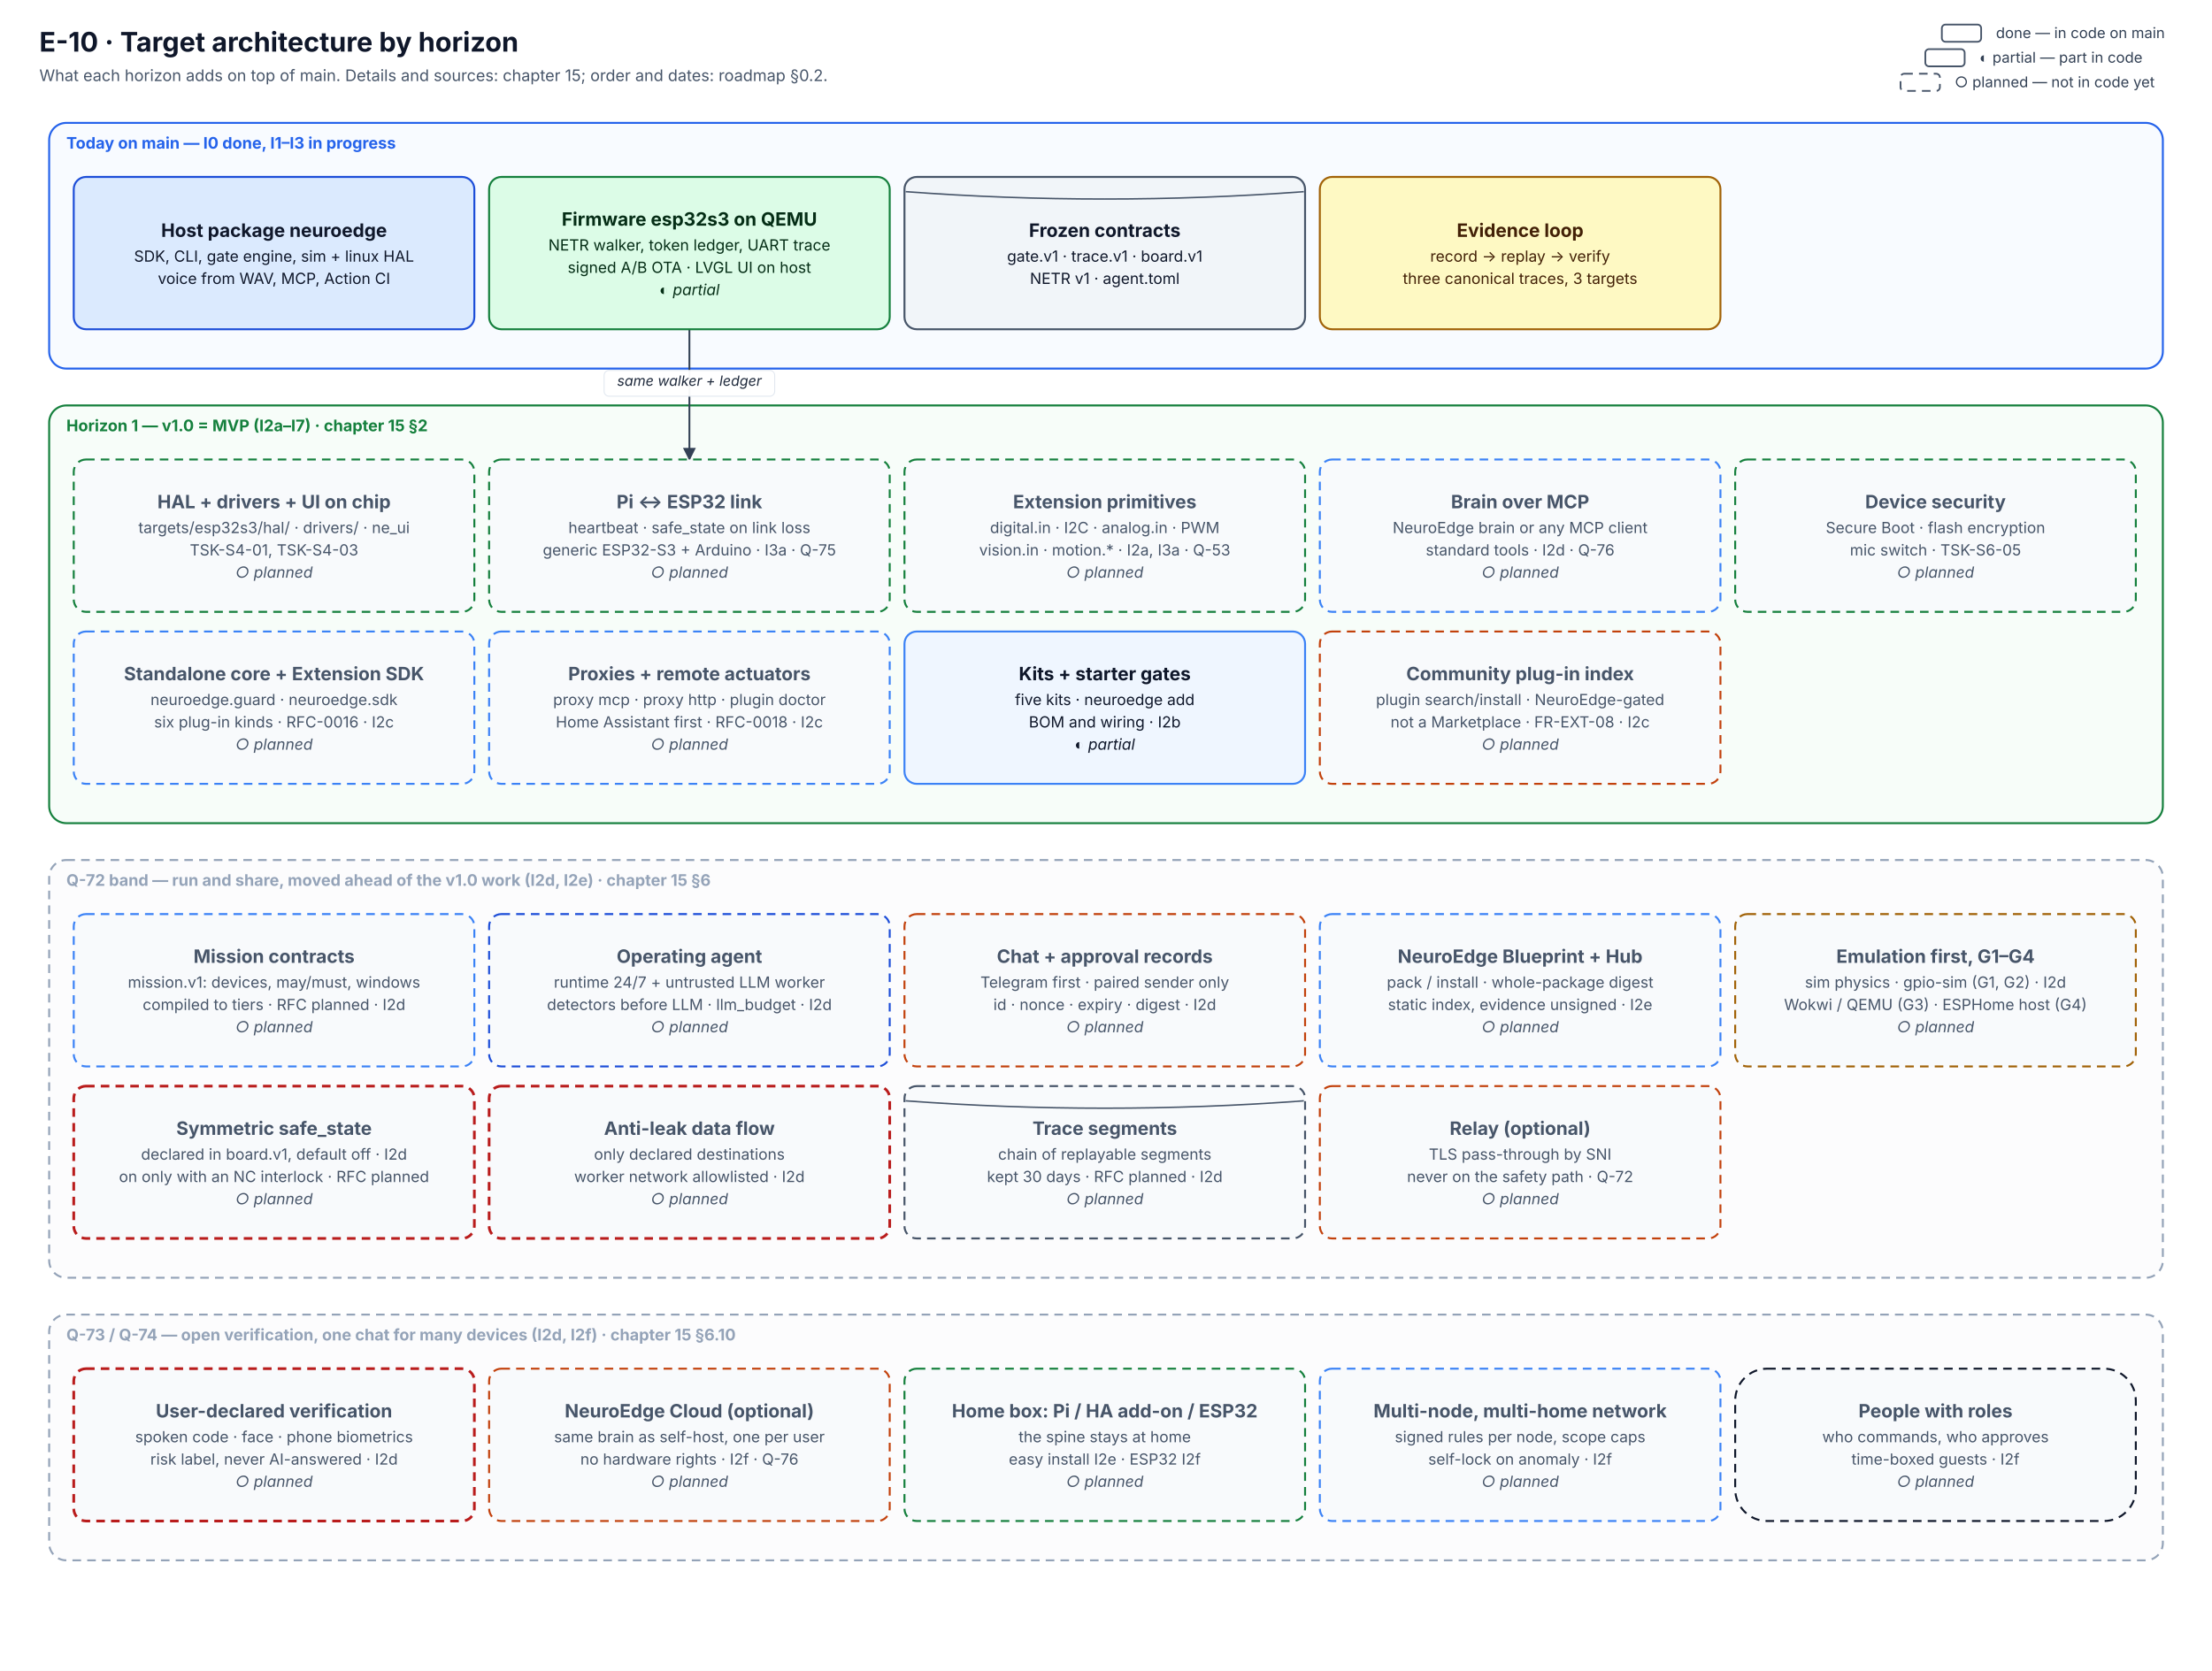
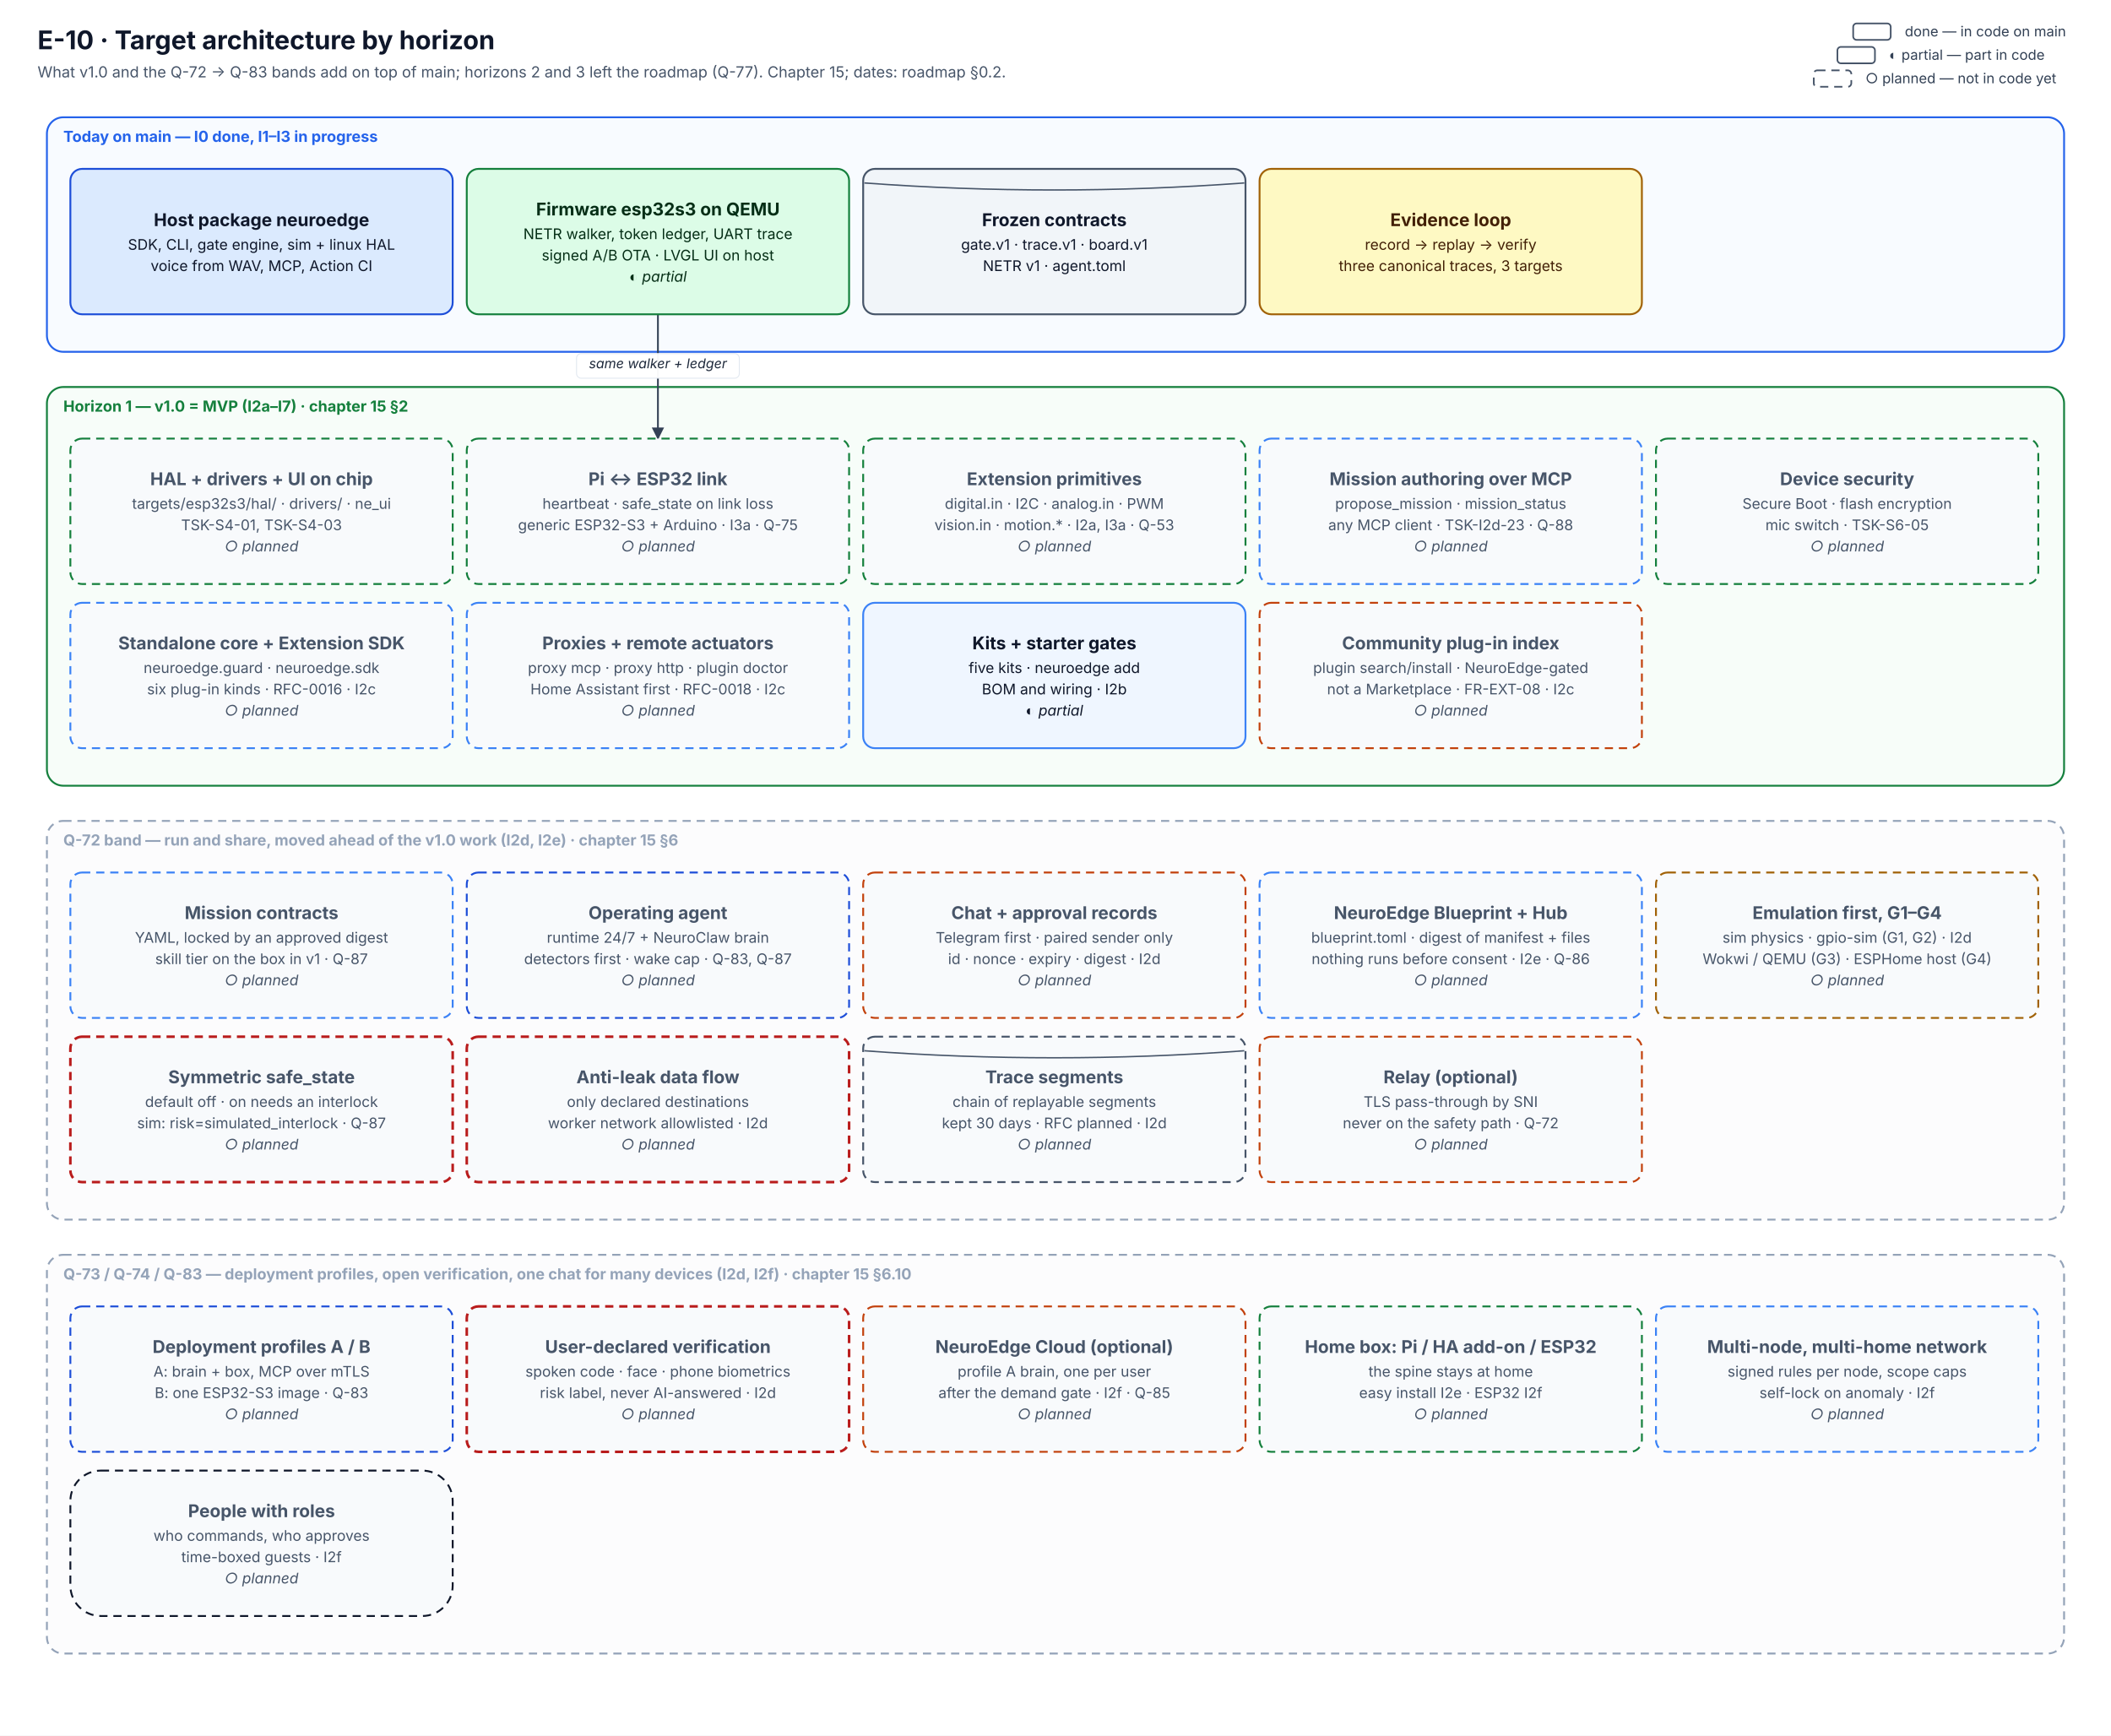
- <svg xmlns="http://www.w3.org/2000/svg" viewBox="0 0 1800 1360" width="1800" height="1360" font-family="Inter, 'Segoe UI', system-ui, -apple-system, Roboto, Helvetica, Arial, sans-serif" role="img" aria-labelledby="E-10-target-horizons-title E-10-target-horizons-desc">
+ <svg xmlns="http://www.w3.org/2000/svg" viewBox="0 0 1800 1480" width="1800" height="1480" font-family="Inter, 'Segoe UI', system-ui, -apple-system, Roboto, Helvetica, Arial, sans-serif" role="img" aria-labelledby="E-10-target-horizons-title E-10-target-horizons-desc">
  <defs>
    <marker id="arr" viewBox="0 0 10 10" refX="9" refY="5" markerWidth="7" markerHeight="7" orient="auto-start-reverse">
      <path d="M0,0 L10,5 L0,10 z" fill="#334155" />
    </marker>
  </defs>
-   <rect width="1800" height="1360" fill="#ffffff" />
+   <rect width="1800" height="1480" fill="#ffffff" />
  <text x="32.0" y="42.0" font-size="22" fill="#0f172a" text-anchor="start" font-weight="700">E-10 · Target architecture by horizon</text>
-   <text x="32.0" y="66.0" font-size="13" fill="#475569" text-anchor="start">What each horizon adds on top of main. Details and sources: chapter 15; order and dates: roadmap §0.2.</text>
+   <text x="32.0" y="66.0" font-size="13" fill="#475569" text-anchor="start">What v1.0 and the Q-72 → Q-83 bands add on top of main; horizons 2 and 3 left the roadmap (Q-77). Chapter 15; dates: roadmap §0.2.</text>
  <rect x="40" y="100" width="1720" height="200" rx="14" fill="#f8fbff" stroke="#2563eb" stroke-width="1.6" />
  <text x="54.0" y="121.0" font-size="13" fill="#2563eb" text-anchor="start" font-weight="700">Today on main — I0 done, I1–I3 in progress</text>
  <rect x="40" y="330" width="1720" height="340" rx="14" fill="#f7fdf9" stroke="#15803d" stroke-width="1.6" />
  <text x="54.0" y="351.0" font-size="13" fill="#15803d" text-anchor="start" font-weight="700">Horizon 1 — v1.0 = MVP (I2a–I7) · chapter 15 §2</text>
  <rect x="40" y="700" width="1720" height="340" rx="14" fill="#fcfcfd" stroke="#94a3b8" stroke-width="1.6" stroke-dasharray="7 5" />
  <text x="54.0" y="721.0" font-size="13" fill="#94a3b8" text-anchor="start" font-weight="700">Q-72 band — run and share, moved ahead of the v1.0 work (I2d, I2e) · chapter 15 §6</text>
-   <rect x="40" y="1070" width="1720" height="200" rx="14" fill="#fcfcfd" stroke="#94a3b8" stroke-width="1.6" stroke-dasharray="7 5" />
-   <text x="54.0" y="1091.0" font-size="13" fill="#94a3b8" text-anchor="start" font-weight="700">Q-73 / Q-74 — open verification, one chat for many devices (I2d, I2f) · chapter 15 §6.10</text>
+   <rect x="40" y="1070" width="1720" height="340" rx="14" fill="#fcfcfd" stroke="#94a3b8" stroke-width="1.6" stroke-dasharray="7 5" />
+   <text x="54.0" y="1091.0" font-size="13" fill="#94a3b8" text-anchor="start" font-weight="700">Q-73 / Q-74 / Q-83 — deployment profiles, open verification, one chat for many devices (I2d, I2f) · chapter 15 §6.10</text>
  <path d="M561.0,268.0 L561.0,374.0" fill="none" stroke="#334155" stroke-width="1.5" marker-end="url(#arr)" />
  <rect x="60" y="144" width="326" height="124" rx="10" fill="#dbeafe" stroke="#1d4ed8" stroke-width="1.6" />
  <text x="223.0" y="192.8" font-size="15" fill="#0f172a" text-anchor="middle" font-weight="700">Host package neuroedge</text>
  <text x="223.0" y="213.0" font-size="12.5" fill="#0f172a" text-anchor="middle">SDK, CLI, gate engine, sim + linux HAL</text>
  <text x="223.0" y="231.1" font-size="12.5" fill="#0f172a" text-anchor="middle">voice from WAV, MCP, Action CI</text>
  <rect x="398" y="144" width="326" height="124" rx="10" fill="#dcfce7" stroke="#15803d" stroke-width="1.6" />
  <text x="561.0" y="183.7" font-size="15" fill="#052e16" text-anchor="middle" font-weight="700">Firmware esp32s3 on QEMU</text>
  <text x="561.0" y="203.9" font-size="12.5" fill="#052e16" text-anchor="middle">NETR walker, token ledger, UART trace</text>
  <text x="561.0" y="222.1" font-size="12.5" fill="#052e16" text-anchor="middle">signed A/B OTA · LVGL UI on host</text>
  <text x="561.0" y="240.2" font-size="12.5" fill="#052e16" text-anchor="middle" font-style="italic">◐ partial</text>
  <rect x="736" y="144" width="326" height="124" rx="10" fill="#f1f5f9" stroke="#475569" stroke-width="1.6" />
  <path d="M737,156 Q899.0,168 1061,156" fill="none" stroke="#475569" stroke-width="1.2" />
  <text x="899.0" y="192.8" font-size="15" fill="#0f172a" text-anchor="middle" font-weight="700">Frozen contracts</text>
  <text x="899.0" y="213.0" font-size="12.5" fill="#0f172a" text-anchor="middle">gate.v1 · trace.v1 · board.v1</text>
  <text x="899.0" y="231.1" font-size="12.5" fill="#0f172a" text-anchor="middle">NETR v1 · agent.toml</text>
  <rect x="1074" y="144" width="326" height="124" rx="10" fill="#fef9c3" stroke="#a16207" stroke-width="1.6" />
  <text x="1237.0" y="192.8" font-size="15" fill="#422006" text-anchor="middle" font-weight="700">Evidence loop</text>
  <text x="1237.0" y="213.0" font-size="12.5" fill="#422006" text-anchor="middle">record → replay → verify</text>
  <text x="1237.0" y="231.1" font-size="12.5" fill="#422006" text-anchor="middle">three canonical traces, 3 targets</text>
  <rect x="60" y="374" width="326" height="124" rx="10" fill="#f8fafc" stroke="#15803d" stroke-width="1.6" stroke-dasharray="7 5" />
  <text x="223.0" y="413.7" font-size="15" fill="#475569" text-anchor="middle" font-weight="700">HAL + drivers + UI on chip</text>
  <text x="223.0" y="433.9" font-size="12.5" fill="#475569" text-anchor="middle">targets/esp32s3/hal/ · drivers/ · ne_ui</text>
  <text x="223.0" y="452.1" font-size="12.5" fill="#475569" text-anchor="middle">TSK-S4-01, TSK-S4-03</text>
  <text x="223.0" y="470.2" font-size="12.5" fill="#475569" text-anchor="middle" font-style="italic">○ planned</text>
  <rect x="398" y="374" width="326" height="124" rx="10" fill="#f8fafc" stroke="#15803d" stroke-width="1.6" stroke-dasharray="7 5" />
  <text x="561.0" y="413.7" font-size="15" fill="#475569" text-anchor="middle" font-weight="700">Pi ↔ ESP32 link</text>
  <text x="561.0" y="433.9" font-size="12.5" fill="#475569" text-anchor="middle">heartbeat · safe_state on link loss</text>
  <text x="561.0" y="452.1" font-size="12.5" fill="#475569" text-anchor="middle">generic ESP32-S3 + Arduino · I3a · Q-75</text>
  <text x="561.0" y="470.2" font-size="12.5" fill="#475569" text-anchor="middle" font-style="italic">○ planned</text>
  <rect x="736" y="374" width="326" height="124" rx="10" fill="#f8fafc" stroke="#15803d" stroke-width="1.6" stroke-dasharray="7 5" />
  <text x="899.0" y="413.7" font-size="15" fill="#475569" text-anchor="middle" font-weight="700">Extension primitives</text>
  <text x="899.0" y="433.9" font-size="12.5" fill="#475569" text-anchor="middle">digital.in · I2C · analog.in · PWM</text>
  <text x="899.0" y="452.1" font-size="12.5" fill="#475569" text-anchor="middle">vision.in · motion.* · I2a, I3a · Q-53</text>
  <text x="899.0" y="470.2" font-size="12.5" fill="#475569" text-anchor="middle" font-style="italic">○ planned</text>
  <rect x="1074" y="374" width="326" height="124" rx="10" fill="#f8fafc" stroke="#3b82f6" stroke-width="1.6" stroke-dasharray="7 5" />
-   <text x="1237.0" y="413.7" font-size="15" fill="#475569" text-anchor="middle" font-weight="700">Brain over MCP</text>
-   <text x="1237.0" y="433.9" font-size="12.5" fill="#475569" text-anchor="middle">NeuroEdge brain or any MCP client</text>
-   <text x="1237.0" y="452.1" font-size="12.5" fill="#475569" text-anchor="middle">standard tools · I2d · Q-76</text>
+   <text x="1237.0" y="413.7" font-size="15" fill="#475569" text-anchor="middle" font-weight="700">Mission authoring over MCP</text>
+   <text x="1237.0" y="433.9" font-size="12.5" fill="#475569" text-anchor="middle">propose_mission · mission_status</text>
+   <text x="1237.0" y="452.1" font-size="12.5" fill="#475569" text-anchor="middle">any MCP client · TSK-I2d-23 · Q-88</text>
  <text x="1237.0" y="470.2" font-size="12.5" fill="#475569" text-anchor="middle" font-style="italic">○ planned</text>
  <rect x="1412" y="374" width="326" height="124" rx="10" fill="#f8fafc" stroke="#15803d" stroke-width="1.6" stroke-dasharray="7 5" />
  <text x="1575.0" y="413.7" font-size="15" fill="#475569" text-anchor="middle" font-weight="700">Device security</text>
  <text x="1575.0" y="433.9" font-size="12.5" fill="#475569" text-anchor="middle">Secure Boot · flash encryption</text>
  <text x="1575.0" y="452.1" font-size="12.5" fill="#475569" text-anchor="middle">mic switch · TSK-S6-05</text>
  <text x="1575.0" y="470.2" font-size="12.5" fill="#475569" text-anchor="middle" font-style="italic">○ planned</text>
  <rect x="60" y="514" width="326" height="124" rx="10" fill="#f8fafc" stroke="#3b82f6" stroke-width="1.6" stroke-dasharray="7 5" />
  <text x="223.0" y="553.7" font-size="15" fill="#475569" text-anchor="middle" font-weight="700">Standalone core + Extension SDK</text>
  <text x="223.0" y="573.9" font-size="12.5" fill="#475569" text-anchor="middle">neuroedge.guard · neuroedge.sdk</text>
  <text x="223.0" y="592.1" font-size="12.5" fill="#475569" text-anchor="middle">six plug-in kinds · RFC-0016 · I2c</text>
  <text x="223.0" y="610.2" font-size="12.5" fill="#475569" text-anchor="middle" font-style="italic">○ planned</text>
  <rect x="398" y="514" width="326" height="124" rx="10" fill="#f8fafc" stroke="#3b82f6" stroke-width="1.6" stroke-dasharray="7 5" />
  <text x="561.0" y="553.7" font-size="15" fill="#475569" text-anchor="middle" font-weight="700">Proxies + remote actuators</text>
  <text x="561.0" y="573.9" font-size="12.5" fill="#475569" text-anchor="middle">proxy mcp · proxy http · plugin doctor</text>
  <text x="561.0" y="592.1" font-size="12.5" fill="#475569" text-anchor="middle">Home Assistant first · RFC-0018 · I2c</text>
  <text x="561.0" y="610.2" font-size="12.5" fill="#475569" text-anchor="middle" font-style="italic">○ planned</text>
  <rect x="736" y="514" width="326" height="124" rx="10" fill="#eff6ff" stroke="#3b82f6" stroke-width="1.6" />
  <text x="899.0" y="553.7" font-size="15" fill="#0f172a" text-anchor="middle" font-weight="700">Kits + starter gates</text>
  <text x="899.0" y="573.9" font-size="12.5" fill="#0f172a" text-anchor="middle">five kits · neuroedge add</text>
  <text x="899.0" y="592.1" font-size="12.5" fill="#0f172a" text-anchor="middle">BOM and wiring · I2b</text>
  <text x="899.0" y="610.2" font-size="12.5" fill="#0f172a" text-anchor="middle" font-style="italic">◐ partial</text>
  <rect x="1074" y="514" width="326" height="124" rx="10" fill="#f8fafc" stroke="#c2410c" stroke-width="1.6" stroke-dasharray="7 5" />
  <text x="1237.0" y="553.7" font-size="15" fill="#475569" text-anchor="middle" font-weight="700">Community plug-in index</text>
  <text x="1237.0" y="573.9" font-size="12.5" fill="#475569" text-anchor="middle">plugin search/install · NeuroEdge-gated</text>
  <text x="1237.0" y="592.1" font-size="12.5" fill="#475569" text-anchor="middle">not a Marketplace · FR-EXT-08 · I2c</text>
  <text x="1237.0" y="610.2" font-size="12.5" fill="#475569" text-anchor="middle" font-style="italic">○ planned</text>
  <rect x="60" y="744" width="326" height="124" rx="10" fill="#f8fafc" stroke="#3b82f6" stroke-width="1.6" stroke-dasharray="7 5" />
  <text x="223.0" y="783.7" font-size="15" fill="#475569" text-anchor="middle" font-weight="700">Mission contracts</text>
-   <text x="223.0" y="803.9" font-size="12.5" fill="#475569" text-anchor="middle">mission.v1: devices, may/must, windows</text>
-   <text x="223.0" y="822.1" font-size="12.5" fill="#475569" text-anchor="middle">compiled to tiers · RFC planned · I2d</text>
+   <text x="223.0" y="803.9" font-size="12.5" fill="#475569" text-anchor="middle">YAML, locked by an approved digest</text>
+   <text x="223.0" y="822.1" font-size="12.5" fill="#475569" text-anchor="middle">skill tier on the box in v1 · Q-87</text>
  <text x="223.0" y="840.2" font-size="12.5" fill="#475569" text-anchor="middle" font-style="italic">○ planned</text>
  <rect x="398" y="744" width="326" height="124" rx="10" fill="#f8fafc" stroke="#1d4ed8" stroke-width="1.6" stroke-dasharray="7 5" />
  <text x="561.0" y="783.7" font-size="15" fill="#475569" text-anchor="middle" font-weight="700">Operating agent</text>
-   <text x="561.0" y="803.9" font-size="12.5" fill="#475569" text-anchor="middle">runtime 24/7 + untrusted LLM worker</text>
-   <text x="561.0" y="822.1" font-size="12.5" fill="#475569" text-anchor="middle">detectors before LLM · llm_budget · I2d</text>
+   <text x="561.0" y="803.9" font-size="12.5" fill="#475569" text-anchor="middle">runtime 24/7 + NeuroClaw brain</text>
+   <text x="561.0" y="822.1" font-size="12.5" fill="#475569" text-anchor="middle">detectors first · wake cap · Q-83, Q-87</text>
  <text x="561.0" y="840.2" font-size="12.5" fill="#475569" text-anchor="middle" font-style="italic">○ planned</text>
  <rect x="736" y="744" width="326" height="124" rx="10" fill="#f8fafc" stroke="#c2410c" stroke-width="1.6" stroke-dasharray="7 5" />
  <text x="899.0" y="783.7" font-size="15" fill="#475569" text-anchor="middle" font-weight="700">Chat + approval records</text>
  <text x="899.0" y="803.9" font-size="12.5" fill="#475569" text-anchor="middle">Telegram first · paired sender only</text>
  <text x="899.0" y="822.1" font-size="12.5" fill="#475569" text-anchor="middle">id · nonce · expiry · digest · I2d</text>
  <text x="899.0" y="840.2" font-size="12.5" fill="#475569" text-anchor="middle" font-style="italic">○ planned</text>
  <rect x="1074" y="744" width="326" height="124" rx="10" fill="#f8fafc" stroke="#3b82f6" stroke-width="1.6" stroke-dasharray="7 5" />
  <text x="1237.0" y="783.7" font-size="15" fill="#475569" text-anchor="middle" font-weight="700">NeuroEdge Blueprint + Hub</text>
-   <text x="1237.0" y="803.9" font-size="12.5" fill="#475569" text-anchor="middle">pack / install · whole-package digest</text>
-   <text x="1237.0" y="822.1" font-size="12.5" fill="#475569" text-anchor="middle">static index, evidence unsigned · I2e</text>
+   <text x="1237.0" y="803.9" font-size="12.5" fill="#475569" text-anchor="middle">blueprint.toml · digest of manifest + files</text>
+   <text x="1237.0" y="822.1" font-size="12.5" fill="#475569" text-anchor="middle">nothing runs before consent · I2e · Q-86</text>
  <text x="1237.0" y="840.2" font-size="12.5" fill="#475569" text-anchor="middle" font-style="italic">○ planned</text>
  <rect x="1412" y="744" width="326" height="124" rx="10" fill="#f8fafc" stroke="#a16207" stroke-width="1.6" stroke-dasharray="7 5" />
  <text x="1575.0" y="783.7" font-size="15" fill="#475569" text-anchor="middle" font-weight="700">Emulation first, G1–G4</text>
  <text x="1575.0" y="803.9" font-size="12.5" fill="#475569" text-anchor="middle">sim physics · gpio-sim (G1, G2) · I2d</text>
  <text x="1575.0" y="822.1" font-size="12.5" fill="#475569" text-anchor="middle">Wokwi / QEMU (G3) · ESPHome host (G4)</text>
  <text x="1575.0" y="840.2" font-size="12.5" fill="#475569" text-anchor="middle" font-style="italic">○ planned</text>
  <rect x="60" y="884" width="326" height="124" rx="10" fill="#f8fafc" stroke="#b91c1c" stroke-width="2.2" stroke-dasharray="7 5" />
  <text x="223.0" y="923.7" font-size="15" fill="#475569" text-anchor="middle" font-weight="700">Symmetric safe_state</text>
-   <text x="223.0" y="943.9" font-size="12.5" fill="#475569" text-anchor="middle">declared in board.v1, default off · I2d</text>
-   <text x="223.0" y="962.1" font-size="12.5" fill="#475569" text-anchor="middle">on only with an NC interlock · RFC planned</text>
+   <text x="223.0" y="943.9" font-size="12.5" fill="#475569" text-anchor="middle">default off · on needs an interlock</text>
+   <text x="223.0" y="962.1" font-size="12.5" fill="#475569" text-anchor="middle">sim: risk=simulated_interlock · Q-87</text>
  <text x="223.0" y="980.2" font-size="12.5" fill="#475569" text-anchor="middle" font-style="italic">○ planned</text>
  <rect x="398" y="884" width="326" height="124" rx="10" fill="#f8fafc" stroke="#b91c1c" stroke-width="2.2" stroke-dasharray="7 5" />
  <text x="561.0" y="923.7" font-size="15" fill="#475569" text-anchor="middle" font-weight="700">Anti-leak data flow</text>
  <text x="561.0" y="943.9" font-size="12.5" fill="#475569" text-anchor="middle">only declared destinations</text>
  <text x="561.0" y="962.1" font-size="12.5" fill="#475569" text-anchor="middle">worker network allowlisted · I2d</text>
  <text x="561.0" y="980.2" font-size="12.5" fill="#475569" text-anchor="middle" font-style="italic">○ planned</text>
  <rect x="736" y="884" width="326" height="124" rx="10" fill="#f8fafc" stroke="#475569" stroke-width="1.6" stroke-dasharray="7 5" />
  <path d="M737,896 Q899.0,908 1061,896" fill="none" stroke="#475569" stroke-width="1.2" />
  <text x="899.0" y="923.7" font-size="15" fill="#475569" text-anchor="middle" font-weight="700">Trace segments</text>
  <text x="899.0" y="943.9" font-size="12.5" fill="#475569" text-anchor="middle">chain of replayable segments</text>
  <text x="899.0" y="962.1" font-size="12.5" fill="#475569" text-anchor="middle">kept 30 days · RFC planned · I2d</text>
  <text x="899.0" y="980.2" font-size="12.5" fill="#475569" text-anchor="middle" font-style="italic">○ planned</text>
  <rect x="1074" y="884" width="326" height="124" rx="10" fill="#f8fafc" stroke="#c2410c" stroke-width="1.6" stroke-dasharray="7 5" />
  <text x="1237.0" y="923.7" font-size="15" fill="#475569" text-anchor="middle" font-weight="700">Relay (optional)</text>
  <text x="1237.0" y="943.9" font-size="12.5" fill="#475569" text-anchor="middle">TLS pass-through by SNI</text>
  <text x="1237.0" y="962.1" font-size="12.5" fill="#475569" text-anchor="middle">never on the safety path · Q-72</text>
  <text x="1237.0" y="980.2" font-size="12.5" fill="#475569" text-anchor="middle" font-style="italic">○ planned</text>
-   <rect x="60" y="1114" width="326" height="124" rx="10" fill="#f8fafc" stroke="#b91c1c" stroke-width="2.2" stroke-dasharray="7 5" />
-   <text x="223.0" y="1153.7" font-size="15" fill="#475569" text-anchor="middle" font-weight="700">User-declared verification</text>
-   <text x="223.0" y="1173.9" font-size="12.5" fill="#475569" text-anchor="middle">spoken code · face · phone biometrics</text>
-   <text x="223.0" y="1192.1" font-size="12.5" fill="#475569" text-anchor="middle">risk label, never AI-answered · I2d</text>
+   <rect x="60" y="1114" width="326" height="124" rx="10" fill="#f8fafc" stroke="#1d4ed8" stroke-width="1.6" stroke-dasharray="7 5" />
+   <text x="223.0" y="1153.7" font-size="15" fill="#475569" text-anchor="middle" font-weight="700">Deployment profiles A / B</text>
+   <text x="223.0" y="1173.9" font-size="12.5" fill="#475569" text-anchor="middle">A: brain + box, MCP over mTLS</text>
+   <text x="223.0" y="1192.1" font-size="12.5" fill="#475569" text-anchor="middle">B: one ESP32-S3 image · Q-83</text>
  <text x="223.0" y="1210.2" font-size="12.5" fill="#475569" text-anchor="middle" font-style="italic">○ planned</text>
-   <rect x="398" y="1114" width="326" height="124" rx="10" fill="#f8fafc" stroke="#c2410c" stroke-width="1.6" stroke-dasharray="7 5" />
-   <text x="561.0" y="1153.7" font-size="15" fill="#475569" text-anchor="middle" font-weight="700">NeuroEdge Cloud (optional)</text>
-   <text x="561.0" y="1173.9" font-size="12.5" fill="#475569" text-anchor="middle">same brain as self-host, one per user</text>
-   <text x="561.0" y="1192.1" font-size="12.5" fill="#475569" text-anchor="middle">no hardware rights · I2f · Q-76</text>
+   <rect x="398" y="1114" width="326" height="124" rx="10" fill="#f8fafc" stroke="#b91c1c" stroke-width="2.2" stroke-dasharray="7 5" />
+   <text x="561.0" y="1153.7" font-size="15" fill="#475569" text-anchor="middle" font-weight="700">User-declared verification</text>
+   <text x="561.0" y="1173.9" font-size="12.5" fill="#475569" text-anchor="middle">spoken code · face · phone biometrics</text>
+   <text x="561.0" y="1192.1" font-size="12.5" fill="#475569" text-anchor="middle">risk label, never AI-answered · I2d</text>
  <text x="561.0" y="1210.2" font-size="12.5" fill="#475569" text-anchor="middle" font-style="italic">○ planned</text>
-   <rect x="736" y="1114" width="326" height="124" rx="10" fill="#f8fafc" stroke="#15803d" stroke-width="1.6" stroke-dasharray="7 5" />
-   <text x="899.0" y="1153.7" font-size="15" fill="#475569" text-anchor="middle" font-weight="700">Home box: Pi / HA add-on / ESP32</text>
-   <text x="899.0" y="1173.9" font-size="12.5" fill="#475569" text-anchor="middle">the spine stays at home</text>
-   <text x="899.0" y="1192.1" font-size="12.5" fill="#475569" text-anchor="middle">easy install I2e · ESP32 I2f</text>
+   <rect x="736" y="1114" width="326" height="124" rx="10" fill="#f8fafc" stroke="#c2410c" stroke-width="1.6" stroke-dasharray="7 5" />
+   <text x="899.0" y="1153.7" font-size="15" fill="#475569" text-anchor="middle" font-weight="700">NeuroEdge Cloud (optional)</text>
+   <text x="899.0" y="1173.9" font-size="12.5" fill="#475569" text-anchor="middle">profile A brain, one per user</text>
+   <text x="899.0" y="1192.1" font-size="12.5" fill="#475569" text-anchor="middle">after the demand gate · I2f · Q-85</text>
  <text x="899.0" y="1210.2" font-size="12.5" fill="#475569" text-anchor="middle" font-style="italic">○ planned</text>
-   <rect x="1074" y="1114" width="326" height="124" rx="10" fill="#f8fafc" stroke="#3b82f6" stroke-width="1.6" stroke-dasharray="7 5" />
-   <text x="1237.0" y="1153.7" font-size="15" fill="#475569" text-anchor="middle" font-weight="700">Multi-node, multi-home network</text>
-   <text x="1237.0" y="1173.9" font-size="12.5" fill="#475569" text-anchor="middle">signed rules per node, scope caps</text>
-   <text x="1237.0" y="1192.1" font-size="12.5" fill="#475569" text-anchor="middle">self-lock on anomaly · I2f</text>
+   <rect x="1074" y="1114" width="326" height="124" rx="10" fill="#f8fafc" stroke="#15803d" stroke-width="1.6" stroke-dasharray="7 5" />
+   <text x="1237.0" y="1153.7" font-size="15" fill="#475569" text-anchor="middle" font-weight="700">Home box: Pi / HA add-on / ESP32</text>
+   <text x="1237.0" y="1173.9" font-size="12.5" fill="#475569" text-anchor="middle">the spine stays at home</text>
+   <text x="1237.0" y="1192.1" font-size="12.5" fill="#475569" text-anchor="middle">easy install I2e · ESP32 I2f</text>
  <text x="1237.0" y="1210.2" font-size="12.5" fill="#475569" text-anchor="middle" font-style="italic">○ planned</text>
-   <rect x="1412" y="1114" width="326" height="124" rx="26" fill="#f8fafc" stroke="#0f172a" stroke-width="1.6" stroke-dasharray="7 5" />
-   <text x="1575.0" y="1153.7" font-size="15" fill="#475569" text-anchor="middle" font-weight="700">People with roles</text>
-   <text x="1575.0" y="1173.9" font-size="12.5" fill="#475569" text-anchor="middle">who commands, who approves</text>
-   <text x="1575.0" y="1192.1" font-size="12.5" fill="#475569" text-anchor="middle">time-boxed guests · I2f</text>
+   <rect x="1412" y="1114" width="326" height="124" rx="10" fill="#f8fafc" stroke="#3b82f6" stroke-width="1.6" stroke-dasharray="7 5" />
+   <text x="1575.0" y="1153.7" font-size="15" fill="#475569" text-anchor="middle" font-weight="700">Multi-node, multi-home network</text>
+   <text x="1575.0" y="1173.9" font-size="12.5" fill="#475569" text-anchor="middle">signed rules per node, scope caps</text>
+   <text x="1575.0" y="1192.1" font-size="12.5" fill="#475569" text-anchor="middle">self-lock on anomaly · I2f</text>
  <text x="1575.0" y="1210.2" font-size="12.5" fill="#475569" text-anchor="middle" font-style="italic">○ planned</text>
+   <rect x="60" y="1254" width="326" height="124" rx="26" fill="#f8fafc" stroke="#0f172a" stroke-width="1.6" stroke-dasharray="7 5" />
+   <text x="223.0" y="1293.7" font-size="15" fill="#475569" text-anchor="middle" font-weight="700">People with roles</text>
+   <text x="223.0" y="1313.9" font-size="12.5" fill="#475569" text-anchor="middle">who commands, who approves</text>
+   <text x="223.0" y="1332.1" font-size="12.5" fill="#475569" text-anchor="middle">time-boxed guests · I2f</text>
+   <text x="223.0" y="1350.2" font-size="12.5" fill="#475569" text-anchor="middle" font-style="italic">○ planned</text>
  <rect x="491.6" y="301.5" width="138.8" height="21.0" rx="4" fill="#ffffff" fill-opacity="0.96" stroke="#e2e8f0" stroke-width="0.8" />
  <text x="561.0" y="314.0" font-size="11.5" fill="#1e293b" text-anchor="middle" font-style="italic">same walker + ledger</text>
  <rect x="1546.56" y="60" width="32" height="14" rx="3" fill="#ffffff" stroke="#475569" stroke-width="1.4" stroke-dasharray="7 5" />
  <text x="1590.6" y="71.0" font-size="12" fill="#334155" text-anchor="start">○ planned — not in code yet</text>
  <rect x="1566.72" y="40" width="32" height="14" rx="3" fill="#ffffff" stroke="#475569" stroke-width="1.4" />
  <text x="1610.7" y="51.0" font-size="12" fill="#334155" text-anchor="start">◐ partial — part in code</text>
  <rect x="1580.16" y="20" width="32" height="14" rx="3" fill="#ffffff" stroke="#475569" stroke-width="1.4" />
  <text x="1624.2" y="31.0" font-size="12" fill="#334155" text-anchor="start">done — in code on main</text>
</svg>
